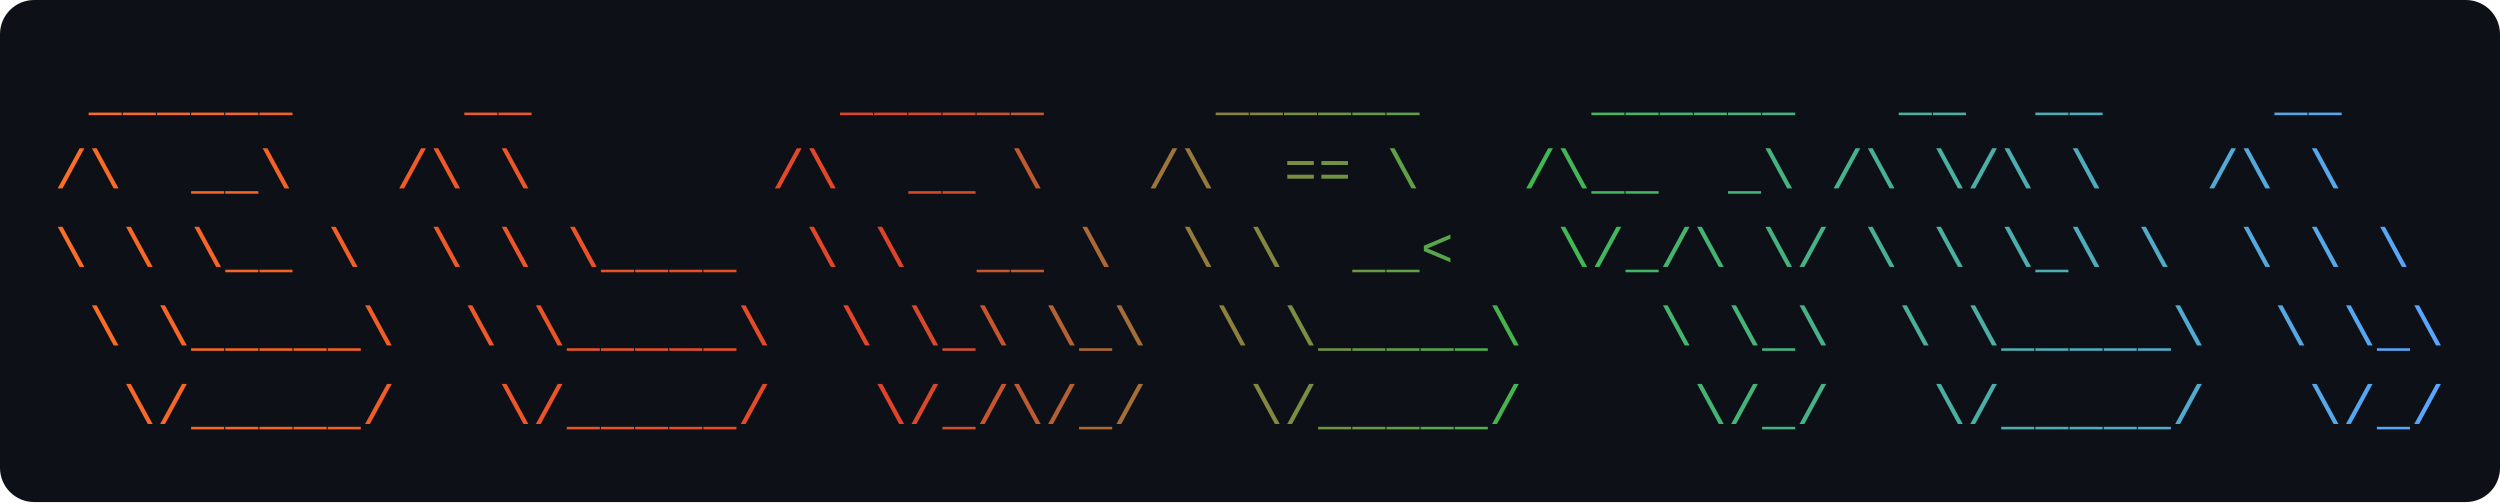
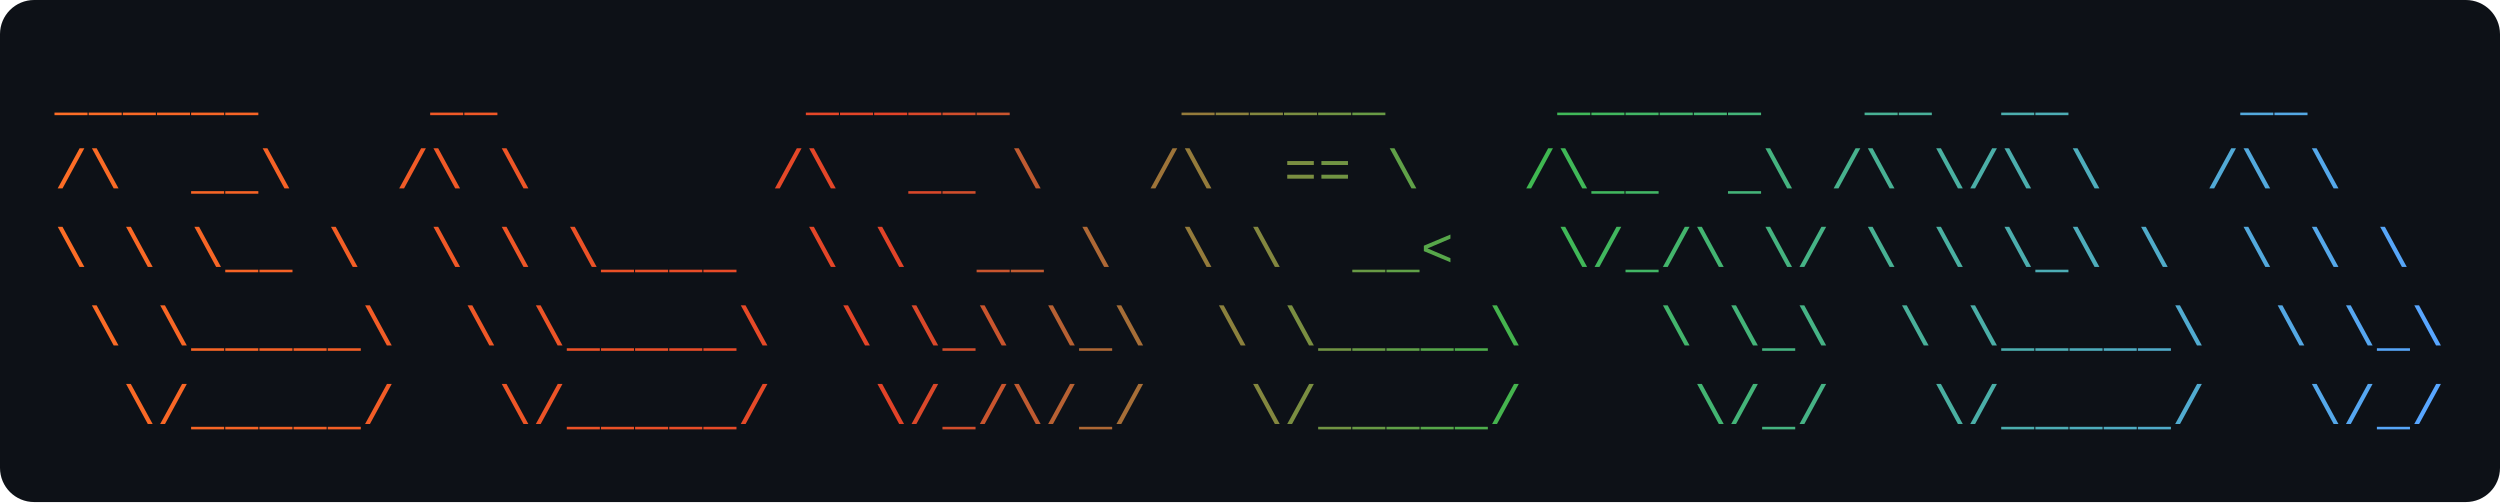
<svg xmlns="http://www.w3.org/2000/svg" width="732" height="147" viewBox="0 0 732 147" role="img" aria-label="glab-tui">
  <rect width="732" height="147" rx="10" fill="#0d1117" />
  <text y="32" font-family="ui-monospace, SFMono-Regular, Menlo, Monaco, Consolas, 'Liberation Mono', 'Courier New', monospace" font-size="16">
+     <tspan x="16.0" fill="#fc6d26">_</tspan>
    <tspan x="26.0" fill="#fa6b26">_</tspan>
    <tspan x="36.0" fill="#f96926">_</tspan>
    <tspan x="46.0" fill="#f86726">_</tspan>
    <tspan x="56.0" fill="#f76626">_</tspan>
    <tspan x="66.0" fill="#f66426">_</tspan>
-     <tspan x="76.0" fill="#f56226">_</tspan>
+     <tspan x="126.0" fill="#f05927">_</tspan>
    <tspan x="136.0" fill="#ef5827">_</tspan>
-     <tspan x="146.0" fill="#ee5627">_</tspan>
+     <tspan x="236.0" fill="#e44628">_</tspan>
    <tspan x="246.0" fill="#e34528">_</tspan>
    <tspan x="256.0" fill="#e24328">_</tspan>
    <tspan x="266.0" fill="#da482a">_</tspan>
    <tspan x="276.0" fill="#d14e2c">_</tspan>
    <tspan x="286.0" fill="#c9552e">_</tspan>
-     <tspan x="296.0" fill="#c05b31">_</tspan>
+     <tspan x="346.0" fill="#947b3b">_</tspan>
    <tspan x="356.0" fill="#8b813d">_</tspan>
    <tspan x="366.0" fill="#83873f">_</tspan>
    <tspan x="376.0" fill="#7a8e41">_</tspan>
    <tspan x="386.0" fill="#719443">_</tspan>
    <tspan x="396.0" fill="#689a45">_</tspan>
-     <tspan x="406.0" fill="#60a148">_</tspan>
+     <tspan x="456.0" fill="#40b858">_</tspan>
    <tspan x="466.0" fill="#41b75e">_</tspan>
    <tspan x="476.0" fill="#42b665">_</tspan>
    <tspan x="486.0" fill="#43b56c">_</tspan>
    <tspan x="496.0" fill="#43b572">_</tspan>
    <tspan x="506.0" fill="#44b479">_</tspan>
-     <tspan x="516.0" fill="#45b380">_</tspan>
+     <tspan x="546.0" fill="#48b194">_</tspan>
    <tspan x="556.0" fill="#49b09a">_</tspan>
-     <tspan x="566.0" fill="#4ab0a1">_</tspan>
-     <tspan x="596.0" fill="#4dadb5">_</tspan>
-     <tspan x="606.0" fill="#4eadbc">_</tspan>
+     <tspan x="586.0" fill="#4caeae">_</tspan>
+     <tspan x="596.0" fill="#4dadb5">_</tspan>
+     <tspan x="656.0" fill="#53a9dd">_</tspan>
    <tspan x="666.0" fill="#54a8e4">_</tspan>
-     <tspan x="676.0" fill="#55a8ea">_</tspan>
  </text>
  <text y="55" font-family="ui-monospace, SFMono-Regular, Menlo, Monaco, Consolas, 'Liberation Mono', 'Courier New', monospace" font-size="16">
    <tspan x="16.0" fill="#fc6d26">/</tspan>
    <tspan x="26.0" fill="#fa6b26">\</tspan>
    <tspan x="56.0" fill="#f76626">_</tspan>
    <tspan x="66.0" fill="#f66426">_</tspan>
    <tspan x="76.0" fill="#f56226">\</tspan>
    <tspan x="116.0" fill="#f15b27">/</tspan>
    <tspan x="126.0" fill="#f05927">\</tspan>
    <tspan x="146.0" fill="#ee5627">\</tspan>
    <tspan x="226.0" fill="#e54828">/</tspan>
    <tspan x="236.0" fill="#e44628">\</tspan>
    <tspan x="266.0" fill="#da482a">_</tspan>
    <tspan x="276.0" fill="#d14e2c">_</tspan>
    <tspan x="296.0" fill="#c05b31">\</tspan>
    <tspan x="336.0" fill="#9d7439">/</tspan>
    <tspan x="346.0" fill="#947b3b">\</tspan>
    <tspan x="376.0" fill="#7a8e41">=</tspan>
    <tspan x="386.0" fill="#719443">=</tspan>
    <tspan x="406.0" fill="#60a148">\</tspan>
    <tspan x="446.0" fill="#3fb851">/</tspan>
    <tspan x="456.0" fill="#40b858">\</tspan>
    <tspan x="466.0" fill="#41b75e">_</tspan>
    <tspan x="476.0" fill="#42b665">_</tspan>
    <tspan x="506.0" fill="#44b479">_</tspan>
    <tspan x="516.0" fill="#45b380">\</tspan>
    <tspan x="536.0" fill="#47b28d">/</tspan>
    <tspan x="546.0" fill="#48b194">\</tspan>
    <tspan x="566.0" fill="#4ab0a1">\</tspan>
    <tspan x="576.0" fill="#4bafa8">/</tspan>
    <tspan x="586.0" fill="#4caeae">\</tspan>
    <tspan x="606.0" fill="#4eadbc">\</tspan>
    <tspan x="646.0" fill="#52aad6">/</tspan>
    <tspan x="656.0" fill="#53a9dd">\</tspan>
    <tspan x="676.0" fill="#55a8ea">\</tspan>
  </text>
  <text y="78" font-family="ui-monospace, SFMono-Regular, Menlo, Monaco, Consolas, 'Liberation Mono', 'Courier New', monospace" font-size="16">
    <tspan x="16.0" fill="#fc6d26">\</tspan>
    <tspan x="36.0" fill="#f96926">\</tspan>
    <tspan x="56.0" fill="#f76626">\</tspan>
    <tspan x="66.0" fill="#f66426">_</tspan>
    <tspan x="76.0" fill="#f56226">_</tspan>
    <tspan x="96.0" fill="#f35f26">\</tspan>
    <tspan x="126.0" fill="#f05927">\</tspan>
    <tspan x="146.0" fill="#ee5627">\</tspan>
    <tspan x="166.0" fill="#eb5227">\</tspan>
    <tspan x="176.0" fill="#ea5127">_</tspan>
    <tspan x="186.0" fill="#e94f28">_</tspan>
    <tspan x="196.0" fill="#e84d28">_</tspan>
    <tspan x="206.0" fill="#e74b28">_</tspan>
    <tspan x="236.0" fill="#e44628">\</tspan>
    <tspan x="256.0" fill="#e24328">\</tspan>
    <tspan x="286.0" fill="#c9552e">_</tspan>
    <tspan x="296.0" fill="#c05b31">_</tspan>
    <tspan x="316.0" fill="#ae6835">\</tspan>
    <tspan x="346.0" fill="#947b3b">\</tspan>
    <tspan x="366.0" fill="#83873f">\</tspan>
    <tspan x="396.0" fill="#689a45">_</tspan>
    <tspan x="406.0" fill="#60a148">_</tspan>
    <tspan x="416.0" fill="#57a74a">&lt;</tspan>
    <tspan x="456.0" fill="#40b858">\</tspan>
    <tspan x="466.0" fill="#41b75e">/</tspan>
    <tspan x="476.0" fill="#42b665">_</tspan>
    <tspan x="486.0" fill="#43b56c">/</tspan>
    <tspan x="496.0" fill="#43b572">\</tspan>
    <tspan x="516.0" fill="#45b380">\</tspan>
    <tspan x="526.0" fill="#46b386">/</tspan>
    <tspan x="546.0" fill="#48b194">\</tspan>
    <tspan x="566.0" fill="#4ab0a1">\</tspan>
    <tspan x="586.0" fill="#4caeae">\</tspan>
    <tspan x="596.0" fill="#4dadb5">_</tspan>
    <tspan x="606.0" fill="#4eadbc">\</tspan>
    <tspan x="626.0" fill="#50abc9">\</tspan>
    <tspan x="656.0" fill="#53a9dd">\</tspan>
    <tspan x="676.0" fill="#55a8ea">\</tspan>
    <tspan x="696.0" fill="#57a6f8">\</tspan>
  </text>
  <text y="101" font-family="ui-monospace, SFMono-Regular, Menlo, Monaco, Consolas, 'Liberation Mono', 'Courier New', monospace" font-size="16">
    <tspan x="26.0" fill="#fa6b26">\</tspan>
    <tspan x="46.0" fill="#f86726">\</tspan>
    <tspan x="56.0" fill="#f76626">_</tspan>
    <tspan x="66.0" fill="#f66426">_</tspan>
    <tspan x="76.0" fill="#f56226">_</tspan>
    <tspan x="86.0" fill="#f46026">_</tspan>
    <tspan x="96.0" fill="#f35f26">_</tspan>
    <tspan x="106.0" fill="#f25d27">\</tspan>
    <tspan x="136.0" fill="#ef5827">\</tspan>
    <tspan x="156.0" fill="#ec5427">\</tspan>
    <tspan x="166.0" fill="#eb5227">_</tspan>
    <tspan x="176.0" fill="#ea5127">_</tspan>
    <tspan x="186.0" fill="#e94f28">_</tspan>
    <tspan x="196.0" fill="#e84d28">_</tspan>
    <tspan x="206.0" fill="#e74b28">_</tspan>
    <tspan x="216.0" fill="#e64a28">\</tspan>
    <tspan x="246.0" fill="#e34528">\</tspan>
    <tspan x="266.0" fill="#da482a">\</tspan>
    <tspan x="276.0" fill="#d14e2c">_</tspan>
    <tspan x="286.0" fill="#c9552e">\</tspan>
    <tspan x="306.0" fill="#b76133">\</tspan>
    <tspan x="316.0" fill="#ae6835">_</tspan>
    <tspan x="326.0" fill="#a66e37">\</tspan>
    <tspan x="356.0" fill="#8b813d">\</tspan>
    <tspan x="376.0" fill="#7a8e41">\</tspan>
    <tspan x="386.0" fill="#719443">_</tspan>
    <tspan x="396.0" fill="#689a45">_</tspan>
    <tspan x="406.0" fill="#60a148">_</tspan>
    <tspan x="416.0" fill="#57a74a">_</tspan>
    <tspan x="426.0" fill="#4ead4c">_</tspan>
    <tspan x="436.0" fill="#45b44e">\</tspan>
    <tspan x="486.0" fill="#43b56c">\</tspan>
    <tspan x="506.0" fill="#44b479">\</tspan>
    <tspan x="516.0" fill="#45b380">_</tspan>
    <tspan x="526.0" fill="#46b386">\</tspan>
    <tspan x="556.0" fill="#49b09a">\</tspan>
    <tspan x="576.0" fill="#4bafa8">\</tspan>
    <tspan x="586.0" fill="#4caeae">_</tspan>
    <tspan x="596.0" fill="#4dadb5">_</tspan>
    <tspan x="606.0" fill="#4eadbc">_</tspan>
    <tspan x="616.0" fill="#4facc2">_</tspan>
    <tspan x="626.0" fill="#50abc9">_</tspan>
    <tspan x="636.0" fill="#51abd0">\</tspan>
    <tspan x="666.0" fill="#54a8e4">\</tspan>
    <tspan x="686.0" fill="#56a7f1">\</tspan>
    <tspan x="696.0" fill="#57a6f8">_</tspan>
    <tspan x="706.0" fill="#58a6ff">\</tspan>
  </text>
  <text y="124" font-family="ui-monospace, SFMono-Regular, Menlo, Monaco, Consolas, 'Liberation Mono', 'Courier New', monospace" font-size="16">
    <tspan x="36.0" fill="#f96926">\</tspan>
    <tspan x="46.0" fill="#f86726">/</tspan>
    <tspan x="56.0" fill="#f76626">_</tspan>
    <tspan x="66.0" fill="#f66426">_</tspan>
    <tspan x="76.0" fill="#f56226">_</tspan>
    <tspan x="86.0" fill="#f46026">_</tspan>
    <tspan x="96.0" fill="#f35f26">_</tspan>
    <tspan x="106.0" fill="#f25d27">/</tspan>
    <tspan x="146.0" fill="#ee5627">\</tspan>
    <tspan x="156.0" fill="#ec5427">/</tspan>
    <tspan x="166.0" fill="#eb5227">_</tspan>
    <tspan x="176.0" fill="#ea5127">_</tspan>
    <tspan x="186.0" fill="#e94f28">_</tspan>
    <tspan x="196.0" fill="#e84d28">_</tspan>
    <tspan x="206.0" fill="#e74b28">_</tspan>
    <tspan x="216.0" fill="#e64a28">/</tspan>
    <tspan x="256.0" fill="#e24328">\</tspan>
    <tspan x="266.0" fill="#da482a">/</tspan>
    <tspan x="276.0" fill="#d14e2c">_</tspan>
    <tspan x="286.0" fill="#c9552e">/</tspan>
    <tspan x="296.0" fill="#c05b31">\</tspan>
    <tspan x="306.0" fill="#b76133">/</tspan>
    <tspan x="316.0" fill="#ae6835">_</tspan>
    <tspan x="326.0" fill="#a66e37">/</tspan>
    <tspan x="366.0" fill="#83873f">\</tspan>
    <tspan x="376.0" fill="#7a8e41">/</tspan>
    <tspan x="386.0" fill="#719443">_</tspan>
    <tspan x="396.0" fill="#689a45">_</tspan>
    <tspan x="406.0" fill="#60a148">_</tspan>
    <tspan x="416.0" fill="#57a74a">_</tspan>
    <tspan x="426.0" fill="#4ead4c">_</tspan>
    <tspan x="436.0" fill="#45b44e">/</tspan>
    <tspan x="496.0" fill="#43b572">\</tspan>
    <tspan x="506.0" fill="#44b479">/</tspan>
    <tspan x="516.0" fill="#45b380">_</tspan>
    <tspan x="526.0" fill="#46b386">/</tspan>
    <tspan x="566.0" fill="#4ab0a1">\</tspan>
    <tspan x="576.0" fill="#4bafa8">/</tspan>
    <tspan x="586.0" fill="#4caeae">_</tspan>
    <tspan x="596.0" fill="#4dadb5">_</tspan>
    <tspan x="606.0" fill="#4eadbc">_</tspan>
    <tspan x="616.0" fill="#4facc2">_</tspan>
    <tspan x="626.0" fill="#50abc9">_</tspan>
    <tspan x="636.0" fill="#51abd0">/</tspan>
    <tspan x="676.0" fill="#55a8ea">\</tspan>
    <tspan x="686.0" fill="#56a7f1">/</tspan>
    <tspan x="696.0" fill="#57a6f8">_</tspan>
    <tspan x="706.0" fill="#58a6ff">/</tspan>
  </text>
</svg>
